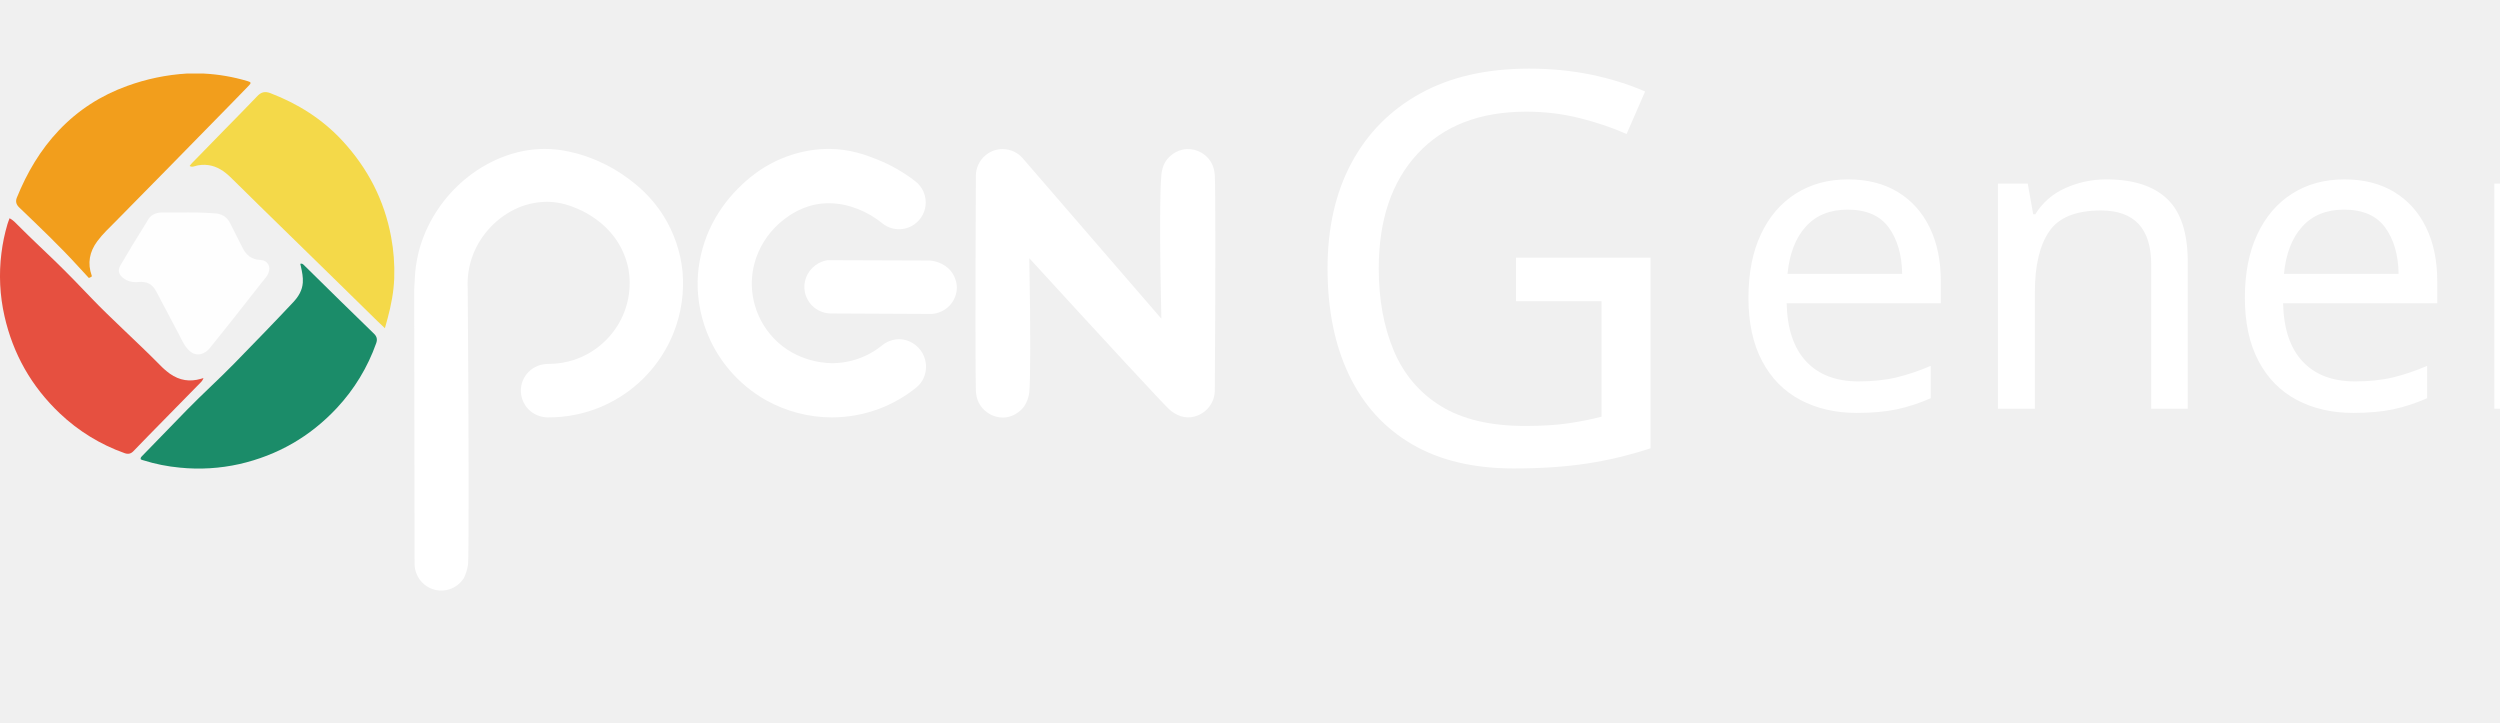
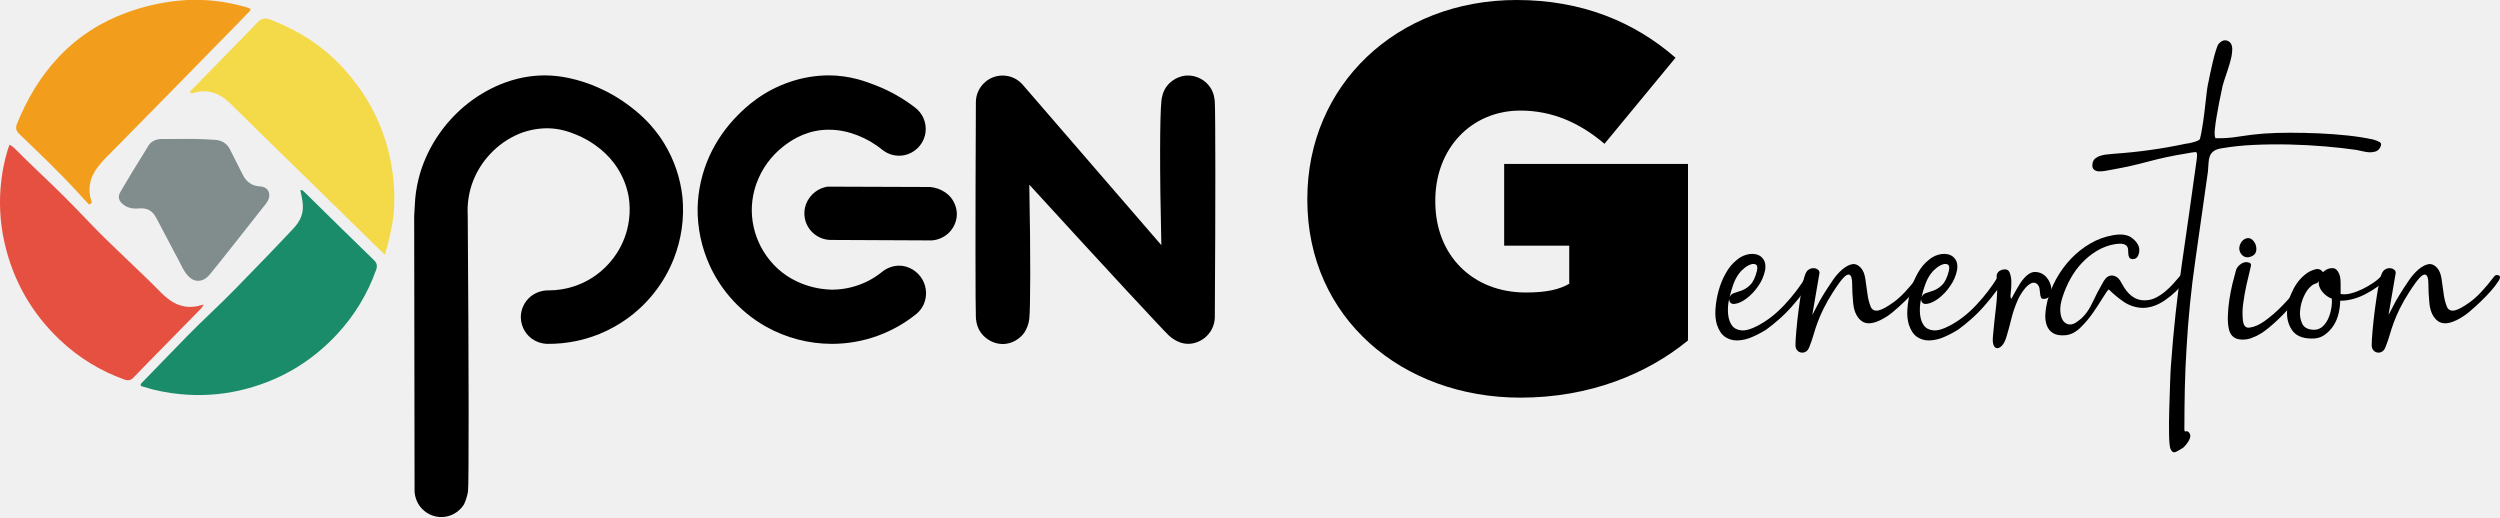
- <svg xmlns="http://www.w3.org/2000/svg" id="Calque_1" data-name="Calque 1" viewBox="0 0 3353.599 968.555">
+ <svg xmlns="http://www.w3.org/2000/svg" id="Calque_1" data-name="Calque 1" viewBox="0 0 3353.602 693.604">
  <defs>
-     <style>.cls-1{fill:#fefefe;}.cls-2,.cls-7,.cls-8{fill:#fff;}.cls-3{fill:#1b8c69;}.cls-4{fill:#f4d949;}.cls-5{fill:#e65040;}.cls-6{fill:#f29e1c;}.cls-7{font-size:730.699px;font-family:Gotham-Ultra, Gotham;}.cls-8{font-size:563.399px;font-family:HatmiWhite, Hatmi White;}</style>
+     <style>.cls-1{fill:#fefefe;}.cls-2{fill:#1b8c69;}.cls-3{fill:#f4d949;}.cls-4{fill:#e65040;}.cls-5{fill:#f29e1c;}.cls-6{fill:#818c8d;}</style>
  </defs>
-   <path class="cls-1" d="M-1602.822-840.285c-4.735,0-13.206-.072-21.676.02-8.698.094-15.656,3.264-19.686,11.486a62.681,62.681,0,0,1-3.379,5.459c-11.134,17.806-22.117,35.704-32.634,53.883-3.54,6.119-2.828,11.192,2.38,15.909,6.046,5.477,13.392,7.228,21.301,6.507,11.955-1.091,18.927,2.408,24.524,12.974,10.017,18.908,19.877,37.899,29.962,56.771,3.734,6.987,6.744,14.447,12.219,20.394,4.606,5.004,10.07,8.018,17.119,6.561,5.469-1.131,9.482-4.602,12.887-8.793,23.729-29.207,46.811-58.928,70.121-88.467,2.829-3.586,6.076-6.903,7.901-11.214,3.82-9.022-1.035-17.479-10.816-17.868-11.541-.46-18.917-6.271-23.823-16.254-5.438-11.064-11.219-21.96-16.657-33.023-4.277-8.699-11.371-12.636-20.752-13.255C-1568.901-840.191-1583.985-840.595-1602.822-840.285Z" transform="translate(1841.779 1125.344)" />
-   <path class="cls-2" d="M-216.307-584.93a36.356,36.356,0,0,1-8.916,11c-2.26,1.879-11.354,8.976-23.997,8.442a35.486,35.486,0,0,1-8.475-1.487,45.286,45.286,0,0,1-15.963-9.542c-8.084-7.575-84.151-89.514-187.387-202.473,1.884,96.778,1.519,167.425-.026,180.131a43.623,43.623,0,0,1-6.868,18.673,36.807,36.807,0,0,1-8.14,8.039,35.035,35.035,0,0,1-16.156,6.639,35.223,35.223,0,0,1-20.957-3.927,36.778,36.778,0,0,1-7.104-4.831,36.879,36.879,0,0,1-7.158-8.444c-4.631-7.567-5.121-15.726-5.258-18.594-.597-12.52-.761-129.323.021-289.255a36.054,36.054,0,0,1,3.112-13.553,36.368,36.368,0,0,1,9.736-12.871,35.936,35.936,0,0,1,9.669-5.829,35.86,35.86,0,0,1,13.674-2.552,36.017,36.017,0,0,1,15.235,3.551,35.707,35.707,0,0,1,12.192,9.677q92.589,107.142,185.179,214.284c-2.36-99.078-2.076-172.025.029-193.055.412-4.116,1.568-13.106,7.956-21.045,1.22-1.516,10.496-12.665,26.158-13.426a35.96,35.96,0,0,1,19.794,4.959,36.064,36.064,0,0,1,11.562,10.823c4.814,7.101,5.94,14.762,6.232,20.096.834,15.247,1.026,130.662-.023,289.068A36.317,36.317,0,0,1-216.307-584.93Z" transform="translate(1841.779 1125.344)" />
-   <path class="cls-2" d="M-1213.962-367.671a67.013,67.013,0,0,1-5.415,17.591l-0.0 0a36.243,36.243,0,0,1-13.5,12.683,35.925,35.925,0,0,1-14.937,4.24,35.808,35.808,0,0,1-17.766-3.643,36.115,36.115,0,0,1-12.892-10.722,36.886,36.886,0,0,1-7.178-20.289l-.533-369.04q.41-7.044.821-14.089c.077-2.332.234-5.596.581-9.481a182.832,182.832,0,0,1,6.644-34.295,186.212,186.212,0,0,1,24.776-51.325,189.475,189.475,0,0,1,34.455-38.061,184.473,184.473,0,0,1,48.933-29.652,165.012,165.012,0,0,1,30.64-9.123,153.242,153.242,0,0,1,27.641-2.701,154.012,154.012,0,0,1,33.285,3.61,198.54,198.54,0,0,1,39.624,12.96,207.133,207.133,0,0,1,40.452,23.662c10.318,7.784,30.419,23.247,47.252,50.584a174.079,174.079,0,0,1,24.775,72.573,179.323,179.323,0,0,1-11.661,82.651,180.157,180.157,0,0,1-26.568,45.988,180.732,180.732,0,0,1-36.264,34.494,180.006,180.006,0,0,1-37.084,20.434,180.016,180.016,0,0,1-30.732,9.348,181.002,181.002,0,0,1-38.647,3.833,37.416,37.416,0,0,1-21.189-7.009,35.912,35.912,0,0,1-9.01-9.628,35.913,35.913,0,0,1-5.639-17.995,35.69,35.69,0,0,1,2.775-15.053,36.302,36.302,0,0,1,10.308-13.815,37.749,37.749,0,0,1,24.238-8.23,108.623,108.623,0,0,0,34.451-5.573,109.069,109.069,0,0,0,35.172-19.651,109.336,109.336,0,0,0,21.988-24.948,108.49,108.49,0,0,0,9.877-19.525,108.218,108.218,0,0,0,6.269-24.654,106.598,106.598,0,0,0-.692-32.794,106.013,106.013,0,0,0-18.925-42.895,110.672,110.672,0,0,0-25.064-24.346,122.558,122.558,0,0,0-25.752-14.357c-8.17-3.328-21.085-8.45-38.631-8.722a101.288,101.288,0,0,0-38.412,7.443,111.98,111.98,0,0,0-38.995,27.336,113.37,113.37,0,0,0-22.565,35.623,110.617,110.617,0,0,0-7.295,46.523C-1212.787-529.087-1212.804-375.036-1213.962-367.671Z" transform="translate(1841.779 1125.344)" />
-   <path class="cls-3" d="M-1653.005-509.278c-.415-1.609.332-2.759,1.367-3.826q30.496-31.393,61.001-62.777c20.62-21.089,42.57-40.828,63.173-61.938,26.577-27.232,53.135-54.485,79.152-82.253,6.865-7.327,12.023-15.729,12.738-26.16.502-7.313-.974-14.399-2.531-21.473-.261-1.187-.541-2.369-.845-3.696,1.989-.816,3.339.146,4.589,1.376q24.553,24.147,49.104,48.296,22.516,22.069,45.152,44.014c3.822,3.694,4.816,7.593,2.995,12.678a248.89,248.89,0,0,1-52.963,87.177q-53.765,57.435-130.542,75.032a250.088,250.088,0,0,1-79.673,4.804,235.991,235.991,0,0,1-49.361-9.904A8.614,8.614,0,0,1-1653.005-509.278Z" transform="translate(1841.779 1125.344)" />
-   <path class="cls-4" d="M-1325.453-685.088c-3.536-3.339-6.671-6.208-9.706-9.179q-25.264-24.737-50.491-49.512-27.887-27.305-55.816-54.566-27.148-26.529-54.296-53.058c-12.39-12.141-24.622-24.446-37.101-36.495-8.186-7.905-17.432-14.12-29.039-15.906a42.558,42.558,0,0,0-19.63,1.656,6.461,6.461,0,0,1-5.836-.552c2.287-3.367,5.329-6.066,8.098-8.937,13.101-13.59,26.349-27.039,39.547-40.537,14.408-14.737,28.954-29.343,43.156-44.276,5.196-5.464,10.34-6.69,17.472-3.95,36.86,14.161,69.558,34.636,96.451,63.671,34.126,36.844,56.455,79.824,65.565,129.411a252.701,252.701,0,0,1,4.124,55.374c-.691,18.188-4.106,35.982-8.823,53.534C-1322.912-694.189-1324.101-689.982-1325.453-685.088Z" transform="translate(1841.779 1125.344)" />
-   <path class="cls-5" d="M-1568.826-618.239a14.769,14.769,0,0,1-3.802,5.962q-34.63,35.287-69.251,70.581c-7,7.141-14.007,14.276-20.888,21.53-3.451,3.638-7.196,4.368-11.894,2.681a245.342,245.342,0,0,1-86.955-53.394q-56.841-53.944-74.149-130.418a243.303,243.303,0,0,1-4.089-84.498,239.116,239.116,0,0,1,8.085-38.844c.776-2.613,1.826-5.146,2.842-7.971,4.657,2.467,7.953,6.065,11.361,9.508,15.577,15.738,31.824,30.784,47.74,46.171,17.318,16.742,34.1,34.005,50.698,51.456,13.365,14.051,27.45,27.383,41.432,40.814,16.776,16.114,33.752,32.022,50.085,48.591a101.413,101.413,0,0,0,13.797,12.083q19.169,13.455,41.599,6.774C-1571.253-617.498-1570.293-617.794-1568.826-618.239Z" transform="translate(1841.779 1125.344)" />
-   <path class="cls-6" d="M-1591.023-1026.694q11.369.017,22.738.034a249.001,249.001,0,0,1,58.9,10.228c4.448,1.315,4.772,2.369,1.589,5.712-7.317,7.684-14.763,15.247-22.188,22.828q-43.7,44.617-87.427,89.208-34.319,34.953-68.724,69.822c-8.64,8.804-17.773,17.147-25.151,27.14-10.445,14.148-13.407,29.427-7.438,46.182a6.806,6.806,0,0,1,.189.917,11.73,11.73,0,0,1-4.066,2.145c-4.528-4.914-9.173-9.899-13.758-14.938-25.295-27.799-52.573-53.617-79.643-79.642-3.992-3.838-5.264-7.993-3.147-13.221,13.518-33.383,31.497-63.996,56.384-90.258,25.716-27.138,56.366-46.81,91.498-59.482A284.068,284.068,0,0,1-1591.023-1026.694Z" transform="translate(1841.779 1125.344)" />
-   <path class="cls-2" d="M-729.926-925.607c28.595.133,49.661,8.199,64.051,13.865a211.792,211.792,0,0,1,52.027,29.637,36.156,36.156,0,0,1,10.655,13.44,36.104,36.104,0,0,1,2.921,19.734,35.977,35.977,0,0,1-5.677,15,36.272,36.272,0,0,1-12.843,11.762,35.852,35.852,0,0,1-12.32,4.025,35.597,35.597,0,0,1-13.267-.732,35.783,35.783,0,0,1-13.866-6.923c-1.737-1.414-4.219-3.355-7.306-5.507A121.852,121.852,0,0,0-700.645-848.302a100.364,100.364,0,0,0-38.186-4.009c-26.586,2.562-44.686,16.237-52.034,21.939a110.866,110.866,0,0,0-36.32,50.201,107.142,107.142,0,0,0-6.109,37.151,106.775,106.775,0,0,0,15.869,53.808,106.455,106.455,0,0,0,19.344,23.282c31.326,28.174,69.445,27.889,74.759,27.767a107.833,107.833,0,0,0,43.816-10.542,106.41,106.41,0,0,0,20.217-12.695,36.898,36.898,0,0,1,23.368-8.946c13.475-.063,25.445,7.869,31.625,18.821a37.091,37.091,0,0,1,1.278,33.836,35.741,35.741,0,0,1-9.358,11.97,180.506,180.506,0,0,1-50.83,29.011,180.432,180.432,0,0,1-62.809,11.27,181.597,181.597,0,0,1-88.12-23.014,180.768,180.768,0,0,1-48.965-40.352,179.946,179.946,0,0,1-26.573-41.64,179.83,179.83,0,0,1-16.288-77.749,180.033,180.033,0,0,1,15.947-69.394,188.503,188.503,0,0,1,38.208-54.841c9.587-9.608,32.979-32.517,71.284-44.973A164.038,164.038,0,0,1-729.926-925.607Z" transform="translate(1841.779 1125.344)" />
-   <path class="cls-2" d="M-594.075-775.857a42.317,42.317,0,0,1,20.607,7.445,37.007,37.007,0,0,1,6.514,5.798,37.111,37.111,0,0,1,8.745,22.622,35.752,35.752,0,0,1-9.312,24.109,36.841,36.841,0,0,1-24.287,11.681q-68.121-.322-136.242-.643a35.885,35.885,0,0,1-13.639-3.141,35.806,35.806,0,0,1-10.211-6.94,35.946,35.946,0,0,1-10.239-18.767,35.797,35.797,0,0,1,1.581-19.169,37.139,37.139,0,0,1,12.572-16.628,37.537,37.537,0,0,1,16.085-6.84Z" transform="translate(1841.779 1125.344)" />
-   <text class="cls-7" transform="translate(1736.241 621.0875)">G</text>
-   <text class="cls-8" transform="translate(2314.444 548.2572)">eneration</text>
+   <path class="cls-1" d="M-1602.822-840.285c-4.735,0-13.206-.072-21.676.02-8.698.094-15.656,3.264-19.686,11.486a62.681,62.681,0,0,1-3.379,5.459c-11.134,17.806-22.117,35.704-32.634,53.883-3.54,6.119-2.828,11.192,2.38,15.909,6.046,5.477,13.392,7.228,21.301,6.507,11.955-1.091,18.927,2.408,24.524,12.974,10.017,18.908,19.877,37.899,29.962,56.771,3.734,6.987,6.744,14.447,12.219,20.394,4.606,5.004,10.07,8.018,17.119,6.561,5.469-1.131,9.482-4.602,12.887-8.793,23.729-29.207,46.811-58.928,70.121-88.467,2.829-3.586,6.076-6.903,7.901-11.214,3.82-9.022-1.035-17.479-10.816-17.868-11.541-.46-18.917-6.271-23.823-16.254-5.438-11.064-11.219-21.96-16.657-33.023-4.277-8.699-11.371-12.636-20.752-13.255C-1568.901-840.191-1583.985-840.595-1602.822-840.285Z" transform="translate(1841.779 1026.705)" />
+   <path d="M-216.307-584.93a36.356,36.356,0,0,1-8.916,11c-2.26,1.879-11.354,8.976-23.997,8.442a35.486,35.486,0,0,1-8.475-1.487,45.286,45.286,0,0,1-15.963-9.542c-8.084-7.575-84.151-89.514-187.387-202.473,1.884,96.778,1.519,167.425-.026,180.131a43.623,43.623,0,0,1-6.868,18.673,36.807,36.807,0,0,1-8.14,8.039,35.035,35.035,0,0,1-16.156,6.639,35.223,35.223,0,0,1-20.957-3.927,36.778,36.778,0,0,1-7.104-4.831,36.879,36.879,0,0,1-7.158-8.444c-4.631-7.567-5.121-15.726-5.258-18.594-.597-12.52-.761-129.323.021-289.255a36.054,36.054,0,0,1,3.112-13.553,36.368,36.368,0,0,1,9.736-12.871,35.936,35.936,0,0,1,9.669-5.829,35.86,35.86,0,0,1,13.674-2.552,36.017,36.017,0,0,1,15.235,3.551,35.707,35.707,0,0,1,12.192,9.677q92.589,107.142,185.179,214.284c-2.36-99.078-2.076-172.025.029-193.055.412-4.116,1.568-13.106,7.956-21.045,1.22-1.516,10.496-12.665,26.158-13.426a35.96,35.96,0,0,1,19.794,4.959,36.064,36.064,0,0,1,11.562,10.823c4.814,7.101,5.94,14.762,6.232,20.096.834,15.247,1.026,130.662-.023,289.068A36.317,36.317,0,0,1-216.307-584.93Z" transform="translate(1841.779 1026.705)" />
+   <path d="M-1213.962-367.671a67.013,67.013,0,0,1-5.415,17.591l-0.0 0a36.243,36.243,0,0,1-13.5,12.683,35.925,35.925,0,0,1-14.937,4.24,35.808,35.808,0,0,1-17.766-3.643,36.115,36.115,0,0,1-12.892-10.722,36.886,36.886,0,0,1-7.178-20.289l-.533-369.04q.41-7.044.821-14.089c.077-2.332.234-5.596.581-9.481a182.832,182.832,0,0,1,6.644-34.295,186.212,186.212,0,0,1,24.776-51.325,189.475,189.475,0,0,1,34.455-38.061,184.473,184.473,0,0,1,48.933-29.652,165.012,165.012,0,0,1,30.64-9.123,153.242,153.242,0,0,1,27.641-2.701,154.012,154.012,0,0,1,33.285,3.61,198.54,198.54,0,0,1,39.624,12.96,207.133,207.133,0,0,1,40.452,23.662c10.318,7.784,30.419,23.247,47.252,50.584a174.079,174.079,0,0,1,24.775,72.573,179.323,179.323,0,0,1-11.661,82.651,180.157,180.157,0,0,1-26.568,45.988,180.732,180.732,0,0,1-36.264,34.494,180.006,180.006,0,0,1-37.084,20.434,180.016,180.016,0,0,1-30.732,9.348,181.002,181.002,0,0,1-38.647,3.833,37.416,37.416,0,0,1-21.189-7.009,35.912,35.912,0,0,1-9.01-9.628,35.913,35.913,0,0,1-5.639-17.995,35.69,35.69,0,0,1,2.775-15.053,36.302,36.302,0,0,1,10.308-13.815,37.749,37.749,0,0,1,24.238-8.23,108.623,108.623,0,0,0,34.451-5.573,109.069,109.069,0,0,0,35.172-19.651,109.336,109.336,0,0,0,21.988-24.948,108.49,108.49,0,0,0,9.877-19.525,108.218,108.218,0,0,0,6.269-24.654,106.598,106.598,0,0,0-.692-32.794,106.013,106.013,0,0,0-18.925-42.895,110.672,110.672,0,0,0-25.064-24.346,122.558,122.558,0,0,0-25.752-14.357c-8.17-3.328-21.085-8.45-38.631-8.722a101.288,101.288,0,0,0-38.412,7.443,111.98,111.98,0,0,0-38.995,27.336,113.37,113.37,0,0,0-22.565,35.623,110.617,110.617,0,0,0-7.295,46.523C-1212.787-529.087-1212.804-375.036-1213.962-367.671Z" transform="translate(1841.779 1026.705)" />
+   <path class="cls-2" d="M-1653.005-509.278c-.415-1.609.332-2.759,1.367-3.826q30.496-31.393,61.001-62.777c20.62-21.089,42.57-40.828,63.173-61.938,26.577-27.232,53.135-54.485,79.152-82.253,6.865-7.327,12.023-15.729,12.738-26.16.502-7.313-.974-14.399-2.531-21.473-.261-1.187-.541-2.369-.845-3.696,1.989-.816,3.339.146,4.589,1.376q24.553,24.147,49.104,48.296,22.516,22.069,45.152,44.014c3.822,3.694,4.816,7.593,2.995,12.678a248.89,248.89,0,0,1-52.963,87.177q-53.765,57.435-130.542,75.032a250.088,250.088,0,0,1-79.673,4.804,235.991,235.991,0,0,1-49.361-9.904A8.614,8.614,0,0,1-1653.005-509.278Z" transform="translate(1841.779 1026.705)" />
+   <path class="cls-3" d="M-1325.453-685.088c-3.536-3.339-6.671-6.208-9.706-9.179q-25.264-24.737-50.491-49.512-27.887-27.305-55.816-54.566-27.148-26.529-54.296-53.058c-12.39-12.141-24.622-24.446-37.101-36.495-8.186-7.905-17.432-14.12-29.039-15.906a42.558,42.558,0,0,0-19.63,1.656,6.461,6.461,0,0,1-5.836-.552c2.287-3.367,5.329-6.066,8.098-8.937,13.101-13.59,26.349-27.039,39.547-40.537,14.408-14.737,28.954-29.343,43.156-44.276,5.196-5.464,10.34-6.69,17.472-3.95,36.86,14.161,69.558,34.636,96.451,63.671,34.126,36.844,56.455,79.824,65.565,129.411a252.701,252.701,0,0,1,4.124,55.374c-.691,18.188-4.106,35.982-8.823,53.534C-1322.912-694.189-1324.101-689.982-1325.453-685.088Z" transform="translate(1841.779 1026.705)" />
+   <path class="cls-4" d="M-1568.826-618.239a14.769,14.769,0,0,1-3.802,5.962q-34.63,35.287-69.251,70.581c-7,7.141-14.007,14.276-20.888,21.53-3.451,3.638-7.196,4.368-11.894,2.681a245.342,245.342,0,0,1-86.955-53.394q-56.841-53.944-74.149-130.418a243.303,243.303,0,0,1-4.089-84.498,239.116,239.116,0,0,1,8.085-38.844c.776-2.613,1.826-5.146,2.842-7.971,4.657,2.467,7.953,6.065,11.361,9.508,15.577,15.738,31.824,30.784,47.74,46.171,17.318,16.742,34.1,34.005,50.698,51.456,13.365,14.051,27.45,27.383,41.432,40.814,16.776,16.114,33.752,32.022,50.085,48.591a101.413,101.413,0,0,0,13.797,12.083q19.169,13.455,41.599,6.774C-1571.253-617.498-1570.293-617.794-1568.826-618.239Z" transform="translate(1841.779 1026.705)" />
+   <path class="cls-5" d="M-1591.023-1026.694q11.369.017,22.738.034a249.001,249.001,0,0,1,58.9,10.228c4.448,1.315,4.772,2.369,1.589,5.712-7.317,7.684-14.763,15.247-22.188,22.828q-43.7,44.617-87.427,89.208-34.319,34.953-68.724,69.822c-8.64,8.804-17.773,17.147-25.151,27.14-10.445,14.148-13.407,29.427-7.438,46.182a6.806,6.806,0,0,1,.189.917,11.73,11.73,0,0,1-4.066,2.145c-4.528-4.914-9.173-9.899-13.758-14.938-25.295-27.799-52.573-53.617-79.643-79.642-3.992-3.838-5.264-7.993-3.147-13.221,13.518-33.383,31.497-63.996,56.384-90.258,25.716-27.138,56.366-46.81,91.498-59.482A284.068,284.068,0,0,1-1591.023-1026.694Z" transform="translate(1841.779 1026.705)" />
+   <path class="cls-6" d="M-1602.822-840.285c18.837-.31,33.921.094,48.992,1.089,9.381.619,16.475,4.556,20.752,13.255,5.439,11.064,11.22,21.959,16.657,33.023,4.906,9.983,12.282,15.795,23.823,16.254,9.782.389,14.636,8.846,10.816,17.868-1.825,4.311-5.072,7.628-7.901,11.214-23.31,29.539-46.392,59.26-70.121,88.467-3.405,4.191-7.418,7.663-12.887,8.793-7.049,1.457-12.513-1.557-17.119-6.561-5.475-5.948-8.485-13.407-12.219-20.394-10.085-18.871-19.945-37.863-29.962-56.771-5.597-10.566-12.569-14.065-24.524-12.974-7.91.722-15.255-1.029-21.301-6.507-5.208-4.717-5.92-9.791-2.38-15.909,10.517-18.179,21.5-36.077,32.634-53.883a62.681,62.681,0,0,0,3.379-5.459c4.03-8.223,10.988-11.392,19.686-11.486C-1616.029-840.357-1607.557-840.285-1602.822-840.285Z" transform="translate(1841.779 1026.705)" />
+   <path d="M-729.926-925.607c28.595.133,49.661,8.199,64.051,13.865a211.792,211.792,0,0,1,52.027,29.637,36.156,36.156,0,0,1,10.655,13.44,36.104,36.104,0,0,1,2.921,19.734,35.977,35.977,0,0,1-5.677,15,36.272,36.272,0,0,1-12.843,11.762,35.852,35.852,0,0,1-12.32,4.025,35.597,35.597,0,0,1-13.267-.732,35.783,35.783,0,0,1-13.866-6.923c-1.737-1.414-4.219-3.355-7.306-5.507A121.852,121.852,0,0,0-700.645-848.302a100.364,100.364,0,0,0-38.186-4.009c-26.586,2.562-44.686,16.237-52.034,21.939a110.866,110.866,0,0,0-36.32,50.201,107.142,107.142,0,0,0-6.109,37.151,106.775,106.775,0,0,0,15.869,53.808,106.455,106.455,0,0,0,19.344,23.282c31.326,28.174,69.445,27.889,74.759,27.767a107.833,107.833,0,0,0,43.816-10.542,106.41,106.41,0,0,0,20.217-12.695,36.898,36.898,0,0,1,23.368-8.946c13.475-.063,25.445,7.869,31.625,18.821a37.091,37.091,0,0,1,1.278,33.836,35.741,35.741,0,0,1-9.358,11.97,180.506,180.506,0,0,1-50.83,29.011,180.432,180.432,0,0,1-62.809,11.27,181.597,181.597,0,0,1-88.12-23.014,180.768,180.768,0,0,1-48.965-40.352,179.946,179.946,0,0,1-26.573-41.64,179.83,179.83,0,0,1-16.288-77.749,180.033,180.033,0,0,1,15.947-69.394,188.503,188.503,0,0,1,38.208-54.841c9.587-9.608,32.979-32.517,71.284-44.973A164.038,164.038,0,0,1-729.926-925.607Z" transform="translate(1841.779 1026.705)" />
+   <path d="M-594.075-775.857a42.317,42.317,0,0,1,20.607,7.445,37.007,37.007,0,0,1,6.514,5.798,37.111,37.111,0,0,1,8.745,22.622,35.752,35.752,0,0,1-9.312,24.109,36.841,36.841,0,0,1-24.287,11.681q-68.121-.322-136.242-.643a35.885,35.885,0,0,1-13.639-3.141,35.806,35.806,0,0,1-10.211-6.94,35.946,35.946,0,0,1-10.239-18.767,35.797,35.797,0,0,1,1.581-19.169,37.139,37.139,0,0,1,12.572-16.628,37.537,37.537,0,0,1,16.085-6.84Z" transform="translate(1841.779 1026.705)" />
+   <path d="M-88.081-758.539v-1.461c0-152.716,120.024-266.705,280.783-266.705,87.29,0,157.85,29.228,213.133,77.454L310.544-833.801c-33.461-28.498-70.56-44.573-112.75-44.573-66.195,0-114.205,51.149-114.205,120.565v1.461c0,72.339,50.192,122.027,121.479,122.027,29.097,0,45.1-4.384,58.193-11.691v-51.149h-87.29V-806.765H422.566v236.746c-55.284,45.303-132.39,76.723-224.772,76.723C39.217-493.296-88.081-599.978-88.081-758.539Z" transform="translate(1841.779 1026.705)" />
+   <path d="M477.735-625.539a64.321,64.321,0,0,0-1.409,19.719q.845,9.587,5.071,15.494,4.225,5.916,12.676,6.761,8.451.845,21.409-5.916,19.715-10.141,36.903-28.733A234.115,234.115,0,0,0,580.837-655.399q2.812-5.071,6.479-3.944,3.658,1.136,1.972,5.634A108.016,108.016,0,0,1,578.02-635.399q-7.329,9.864-15.775,19.438A196.365,196.365,0,0,1,544.498-598.214a219.669,219.669,0,0,1-17.184,13.803,138.686,138.686,0,0,1-18.874,9.859,52.725,52.725,0,0,1-19.156,4.507,28.124,28.124,0,0,1-16.62-4.507q-7.315-4.78-11.268-16.62-2.812-9.006-1.972-21.127a126.528,126.528,0,0,1,4.226-24.508A102.248,102.248,0,0,1,473.228-660.188q6.193-10.986,14.085-17.184a32.685,32.685,0,0,1,13.521-7.606,26.898,26.898,0,0,1,13.24-.563,16.13,16.13,0,0,1,9.578,6.479q3.658,5.071,2.535,14.085a57.035,57.035,0,0,1-9.578,22.254,70.638,70.638,0,0,1-15.775,16.621q-8.451,6.206-15.494,7.042Q478.29-618.214,477.735-625.539Zm.563-2.254a9.344,9.344,0,0,1,6.479-5.916q4.78-1.4,10.141-3.38a32.868,32.868,0,0,0,10.986-7.324q5.625-5.348,9.014-18.311,1.69-7.315-1.127-9.014c-1.884-1.127-4.225-1.215-7.042-.282a29.18,29.18,0,0,0-9.014,5.352,35.552,35.552,0,0,0-7.042,7.324,58.292,58.292,0,0,0-7.606,14.93A133.538,133.538,0,0,0,478.298-627.793Z" transform="translate(1841.779 1026.705)" />
+   <path d="M589.281-604.13q2.245-3.935,6.198-11.832,3.935-7.883,9.578-16.902,5.625-9.006,11.832-18.029a72.094,72.094,0,0,1,12.958-14.648q6.761-5.625,12.958-6.761,6.193-1.123,11.832,5.07,4.503,5.071,5.916,15.212,1.4,10.141,2.817,20a68.363,68.363,0,0,0,4.225,16.621q2.812,6.76,10.705,5.07,7.315-1.69,20.846-11.549,13.521-9.851,31.55-33.522,2.245-3.38,6.197-1.972,3.935,1.413,0,7.605A108.778,108.778,0,0,1,726.75-636.525q-6.207,7.051-13.521,14.085-7.329,7.051-14.648,13.24a82.903,82.903,0,0,1-13.522,9.578q-19.728,11.277-29.86,3.38-10.141-7.883-11.268-26.48-1.135-11.832-1.127-23.1,0-11.263-3.944-12.395-2.826-1.123-7.887,4.226-5.071,5.361-14.085,19.437a225.666,225.666,0,0,0-12.677,22.254,197.348,197.348,0,0,0-7.888,18.311q-3.103,8.451-5.352,16.338a170.451,170.451,0,0,1-5.634,16.339q-1.69,4.502-4.507,6.197a9.576,9.576,0,0,1-5.916,1.408,9.06,9.06,0,0,1-5.634-2.817q-2.536-2.535-2.535-7.606,0-5.071,1.126-18.592,1.136-13.522,3.099-28.452,1.981-14.922,4.226-28.17,2.258-13.23,4.507-18.874,1.69-5.071,5.071-7.042a11.405,11.405,0,0,1,6.761-1.69,9.562,9.562,0,0,1,5.634,2.254,4.785,4.785,0,0,1,1.69,4.789Z" transform="translate(1841.779 1026.705)" />
+   <path d="M735.201-625.539a64.321,64.321,0,0,0-1.409,19.719q.845,9.587,5.071,15.494,4.225,5.916,12.676,6.761,8.451.845,21.409-5.916,19.715-10.141,36.903-28.733A234.115,234.115,0,0,0,838.303-655.399q2.812-5.071,6.479-3.944,3.658,1.136,1.972,5.634a108.016,108.016,0,0,1-11.268,18.311q-7.329,9.864-15.775,19.438A196.365,196.365,0,0,1,801.963-598.214a219.669,219.669,0,0,1-17.184,13.803,138.686,138.686,0,0,1-18.874,9.859A52.725,52.725,0,0,1,746.75-570.044a28.125,28.125,0,0,1-16.62-4.507q-7.315-4.78-11.268-16.62-2.812-9.006-1.972-21.127a126.528,126.528,0,0,1,4.226-24.508,102.248,102.248,0,0,1,9.578-23.381q6.193-10.986,14.085-17.184a32.685,32.685,0,0,1,13.521-7.606,26.898,26.898,0,0,1,13.24-.563,16.13,16.13,0,0,1,9.578,6.479q3.658,5.071,2.535,14.085a57.035,57.035,0,0,1-9.578,22.254,70.638,70.638,0,0,1-15.775,16.621q-8.451,6.206-15.494,7.042Q735.755-618.214,735.201-625.539Zm.563-2.254a9.344,9.344,0,0,1,6.479-5.916q4.78-1.4,10.141-3.38a32.868,32.868,0,0,0,10.986-7.324q5.625-5.348,9.014-18.311,1.69-7.315-1.127-9.014c-1.884-1.127-4.225-1.215-7.042-.282a29.18,29.18,0,0,0-9.014,5.352,35.552,35.552,0,0,0-7.042,7.324,58.292,58.292,0,0,0-7.606,14.93A133.541,133.541,0,0,0,735.764-627.793Z" transform="translate(1841.779 1026.705)" />
+   <path d="M902.523-626.102q-5.071,1.135-6.198-1.127a15.267,15.267,0,0,1-1.408-5.634c-.194-2.254-.476-4.595-.845-7.042a10.478,10.478,0,0,0-3.944-6.479,7.492,7.492,0,0,0-7.888,0,28.128,28.128,0,0,0-7.324,6.198,60.805,60.805,0,0,0-6.197,8.732,59.928,59.928,0,0,0-3.944,7.606,148.66,148.66,0,0,0-8.451,24.79q-2.826,11.832-6.761,24.79-2.258,7.315-5.634,10.986c-2.253,2.438-4.419,3.662-6.479,3.662s-3.662-1.224-4.789-3.662q-1.69-3.671-1.126-10.986,1.69-19.715,4.225-40.564a191.475,191.475,0,0,0,.845-40.001q-.554-7.883,7.888-10.141,7.315-1.69,9.578,3.944a35.66,35.66,0,0,1,2.254,13.24,115.944,115.944,0,0,1-.845,14.367c-.563,4.507-.282,6.955.845,7.324a17.29,17.29,0,0,0,1.972-3.38q1.4-2.812,3.38-6.198,1.967-3.38,3.944-6.761,1.967-3.38,3.099-5.07,10.141-14.644,19.438-14.367a20.176,20.176,0,0,1,15.212,7.042,27.259,27.259,0,0,1,6.761,15.775q.845,9.019-5.916,12.395Z" transform="translate(1841.779 1026.705)" />
+   <path d="M987.031-638.497q-2.259,1.69-7.888,10.986-5.64,9.296-13.24,20.282a133.751,133.751,0,0,1-16.902,20.001q-9.296,9.019-19.437,10.141-10.709,1.122-16.902-2.535a19.874,19.874,0,0,1-8.732-10.423A37.104,37.104,0,0,1,901.958-605.538a100.396,100.396,0,0,1,2.816-17.747,126.773,126.773,0,0,1,12.113-29.86,129.707,129.707,0,0,1,19.438-26.48A117.304,117.304,0,0,1,961.96-699.908,90.438,90.438,0,0,1,992.665-711.175q15.766-2.813,24.226,2.817,8.452,5.638,10.705,13.521a17.628,17.628,0,0,1-.846,10.141q-1.98,5.638-8.169,5.634-3.381-.555-4.226-2.536a15.747,15.747,0,0,1-1.127-4.507,47.125,47.125,0,0,1-.281-5.353,8.252,8.252,0,0,0-1.69-5.071q-3.381-4.502-15.212-2.817a70.148,70.148,0,0,0-24.789,9.015,94.219,94.219,0,0,0-20.282,16.338,103.707,103.707,0,0,0-15.494,21.409,136.203,136.203,0,0,0-10.423,24.226q-3.379,10.141-3.099,18.029.278,7.897,3.099,12.677a11.756,11.756,0,0,0,7.324,5.916q4.503,1.136,9.578-1.69,14.076-8.451,21.973-25.071,7.882-16.612,16.338-31.269,5.071-7.883,11.55-7.324,6.47.568,10.423,6.761,2.246,3.948,5.071,8.732a42.995,42.995,0,0,0,6.761,8.733,34.28,34.28,0,0,0,9.014,6.479,27.509,27.509,0,0,0,12.396,2.535,31.868,31.868,0,0,0,14.93-3.662,68.065,68.065,0,0,0,12.958-8.732,108.273,108.273,0,0,0,10.423-10.142q4.503-5.071,7.324-8.451a8.908,8.908,0,0,1,4.508-3.38,4.051,4.051,0,0,1,3.662.563,4.966,4.966,0,0,1,1.689,3.38q.278,2.258-1.972,5.07a117.71,117.71,0,0,1-26.762,25.353q-14.934,10.141-29.578,10.141a47.159,47.159,0,0,1-25.635-8.169A143.951,143.951,0,0,1,987.031-638.497Z" transform="translate(1841.779 1026.705)" />
+   <path d="M1120.556-915.69q.555-3.38,2.254-11.268,1.689-7.883,3.662-16.338,1.967-8.451,4.225-15.775,2.246-7.315,3.944-9.014,5.625-6.193,11.55-3.944,5.915,2.258,6.479,10.141a59.045,59.045,0,0,1-1.689,13.803q-1.69,7.051-4.226,14.648-2.536,7.606-5.071,15.212a90.959,90.959,0,0,0-3.662,14.93q-1.135,4.516-2.816,13.522-1.69,9.018-3.381,18.592-1.69,9.587-2.535,18.029-.845,8.451.846,11.832a162.695,162.695,0,0,0,31.832-2.253q17.747-2.812,32.958-3.944,16.334-1.123,35.495-1.127,19.146,0,38.593.845,19.437.845,38.029,2.817a332.764,332.764,0,0,1,34.367,5.353,38.757,38.757,0,0,1,8.732,3.38q4.226,2.258.282,8.451a10.791,10.791,0,0,1-6.197,4.507,23.491,23.491,0,0,1-8.17.845,48.785,48.785,0,0,1-8.732-1.409c-3.011-.748-5.634-1.312-7.888-1.69q-19.16-2.812-42.537-4.789-23.385-1.967-47.606-2.535-24.231-.555-47.89.563a342.136,342.136,0,0,0-42.818,4.507q-7.329,1.136-10.986,3.944a14.687,14.687,0,0,0-5.07,6.761,31.927,31.927,0,0,0-1.69,9.015q-.29,5.071-.845,11.831-7.897,56.913-16.62,116.906-8.742,60.001-12.113,120.849-1.69,27.043-2.254,53.805-.567,26.752-.563,53.805c0,2.623.651,3.565,1.973,2.817,1.312-.757,2.904,0,4.788,2.253q2.814,4.503-1.126,10.705a40.667,40.667,0,0,1-7.271,9.015q-4.384,2.812-9.296,5.352-4.9,2.536-7.659-3.662-1.69-3.948-1.972-19.437-.277-15.502.281-34.086.568-18.592,1.127-35.494.568-16.902,1.127-23.099,4.938-69.298,14.859-137.47,9.93-68.162,19.508-137.469,1.69-11.264-1.127-11.268-2.826,0-14.587,2.253a469.406,469.406,0,0,0-48.795,10.423q-23.94,6.483-49.298,10.986c-2.254.378-4.877.845-7.888,1.409a47.326,47.326,0,0,1-8.732.845,10.911,10.911,0,0,1-7.043-2.254q-2.812-2.245-2.253-7.324.567-5.071,3.662-7.606a22.532,22.532,0,0,1,7.605-3.943,39.334,39.334,0,0,1,9.296-1.69q4.794-.278,8.733-.845a684.109,684.109,0,0,0,96.358-13.521,23.555,23.555,0,0,0,3.927-.563c1.875-.37,3.847-.845,5.915-1.408a38.872,38.872,0,0,0,5.634-1.972q2.536-1.122,3.099-2.253,1.124-3.935,2.817-13.803,1.69-9.851,3.099-21.127,1.4-11.264,2.535-21.973,1.124-10.696,2.254-16.339Z" transform="translate(1841.779 1026.705)" />
+   <path d="M1251.265-656.526c1.496-2.253,3.38-2.905,5.634-1.972q3.381,1.413,1.69,4.226a147.578,147.578,0,0,1-13.521,21.127,287.129,287.129,0,0,1-20.001,23.944,245.947,245.947,0,0,1-22.817,21.691q-11.832,9.864-21.409,13.24a32.615,32.615,0,0,1-20.001,2.535q-9.851-1.98-12.677-13.24a71.57,71.57,0,0,1-1.408-17.747,180.181,180.181,0,0,1,1.972-21.691q1.69-11.263,4.226-21.691,2.536-10.418,4.789-18.311a14.796,14.796,0,0,1,5.353-7.324,13.831,13.831,0,0,1,8.732-3.381q6.76.568,5.915,4.789-.844,4.225-1.972,8.733-1.135,3.948-3.943,16.62-2.826,12.677-4.508,25.635a87.026,87.026,0,0,0-.281,23.099q1.399,10.141,8.732,9.015,9.574-1.123,20.564-9.015a175.544,175.544,0,0,0,21.69-18.592,232.899,232.899,0,0,0,19.438-21.973A207.802,207.802,0,0,0,1251.265-656.526Zm-75.496-25.353a10.022,10.022,0,0,1-8.732-1.69,13.113,13.113,0,0,1-4.789-7.888,13.247,13.247,0,0,1,.846-7.042,14.869,14.869,0,0,1,3.943-5.916,11.672,11.672,0,0,1,5.916-2.817q3.379-.554,6.761,2.254a15.924,15.924,0,0,1,5.07,9.578Q1186.474-684.691,1175.769-681.879Z" transform="translate(1841.779 1026.705)" />
+   <path d="M1297.458-623.285a77.244,77.244,0,0,1-1.972,16.338,51.895,51.895,0,0,1-6.761,16.621,45.193,45.193,0,0,1-12.395,12.958q-7.605,5.348-18.874,4.789-17.457-.568-24.79-11.55-7.315-10.986-6.479-25.635.845-14.644,8.732-29.579,7.897-14.921,20.846-22.817,7.884-3.935,11.832-3.662,3.935.291,6.761,4.226a18.259,18.259,0,0,1,10.704-5.353q6.193-.845,9.578,4.789,3.379,5.071,3.38,14.93v14.93a31.894,31.894,0,0,0,13.804-.845,82.594,82.594,0,0,0,15.212-5.634,113.642,113.642,0,0,0,14.648-8.451,62.112,62.112,0,0,0,11.55-9.86,5.005,5.005,0,0,1,6.479-.845q3.658,1.98.282,5.352-11.278,11.277-28.452,20.282Q1314.351-623.281,1297.458-623.285Zm-36.621,38.875a16.666,16.666,0,0,0,13.24-4.507,33.311,33.311,0,0,0,8.169-12.395,59.8,59.8,0,0,0,3.662-14.367,40.647,40.647,0,0,0,.282-10.423,29.084,29.084,0,0,1-11.268-7.606,22.564,22.564,0,0,1-6.198-11.55v-4.507a5.139,5.139,0,0,1-3.943,3.38,14.654,14.654,0,0,0-6.197,3.38q-5.638,4.516-9.859,13.804a57.992,57.992,0,0,0-5.071,19.155,33.11,33.11,0,0,0,2.817,17.465Q1250.142-584.974,1260.837-584.411Z" transform="translate(1841.779 1026.705)" />
+   <path d="M1362.245-604.13q2.244-3.935,6.197-11.832,3.935-7.883,9.577-16.902,5.626-9.006,11.832-18.029a72.123,72.123,0,0,1,12.958-14.648q6.76-5.625,12.958-6.761,6.193-1.123,11.831,5.07,4.503,5.071,5.916,15.212,1.4,10.141,2.817,20a68.339,68.339,0,0,0,4.226,16.621q2.812,6.76,10.704,5.07,7.315-1.69,20.846-11.549,13.522-9.851,31.551-33.522,2.244-3.38,6.197-1.972,3.935,1.413,0,7.605a108.688,108.688,0,0,1-10.142,13.24q-6.205,7.051-13.521,14.085-7.329,7.051-14.648,13.24a82.901,82.901,0,0,1-13.521,9.578q-19.727,11.277-29.86,3.38-10.141-7.883-11.268-26.48-1.135-11.832-1.127-23.1,0-11.263-3.943-12.395-2.826-1.123-7.888,4.226-5.071,5.361-14.085,19.437a225.569,225.569,0,0,0-12.677,22.254,197.48,197.48,0,0,0-7.888,18.311q-3.103,8.451-5.353,16.338a170.308,170.308,0,0,1-5.634,16.339q-1.69,4.502-4.507,6.197a9.575,9.575,0,0,1-5.916,1.408,9.061,9.061,0,0,1-5.634-2.817q-2.536-2.535-2.535-7.606,0-5.071,1.127-18.592,1.135-13.522,3.099-28.452,1.98-14.922,4.226-28.17,2.257-13.23,4.507-18.874,1.69-5.071,5.07-7.042a11.408,11.408,0,0,1,6.761-1.69,9.565,9.565,0,0,1,5.635,2.254,4.784,4.784,0,0,1,1.689,4.789Z" transform="translate(1841.779 1026.705)" />
</svg>
